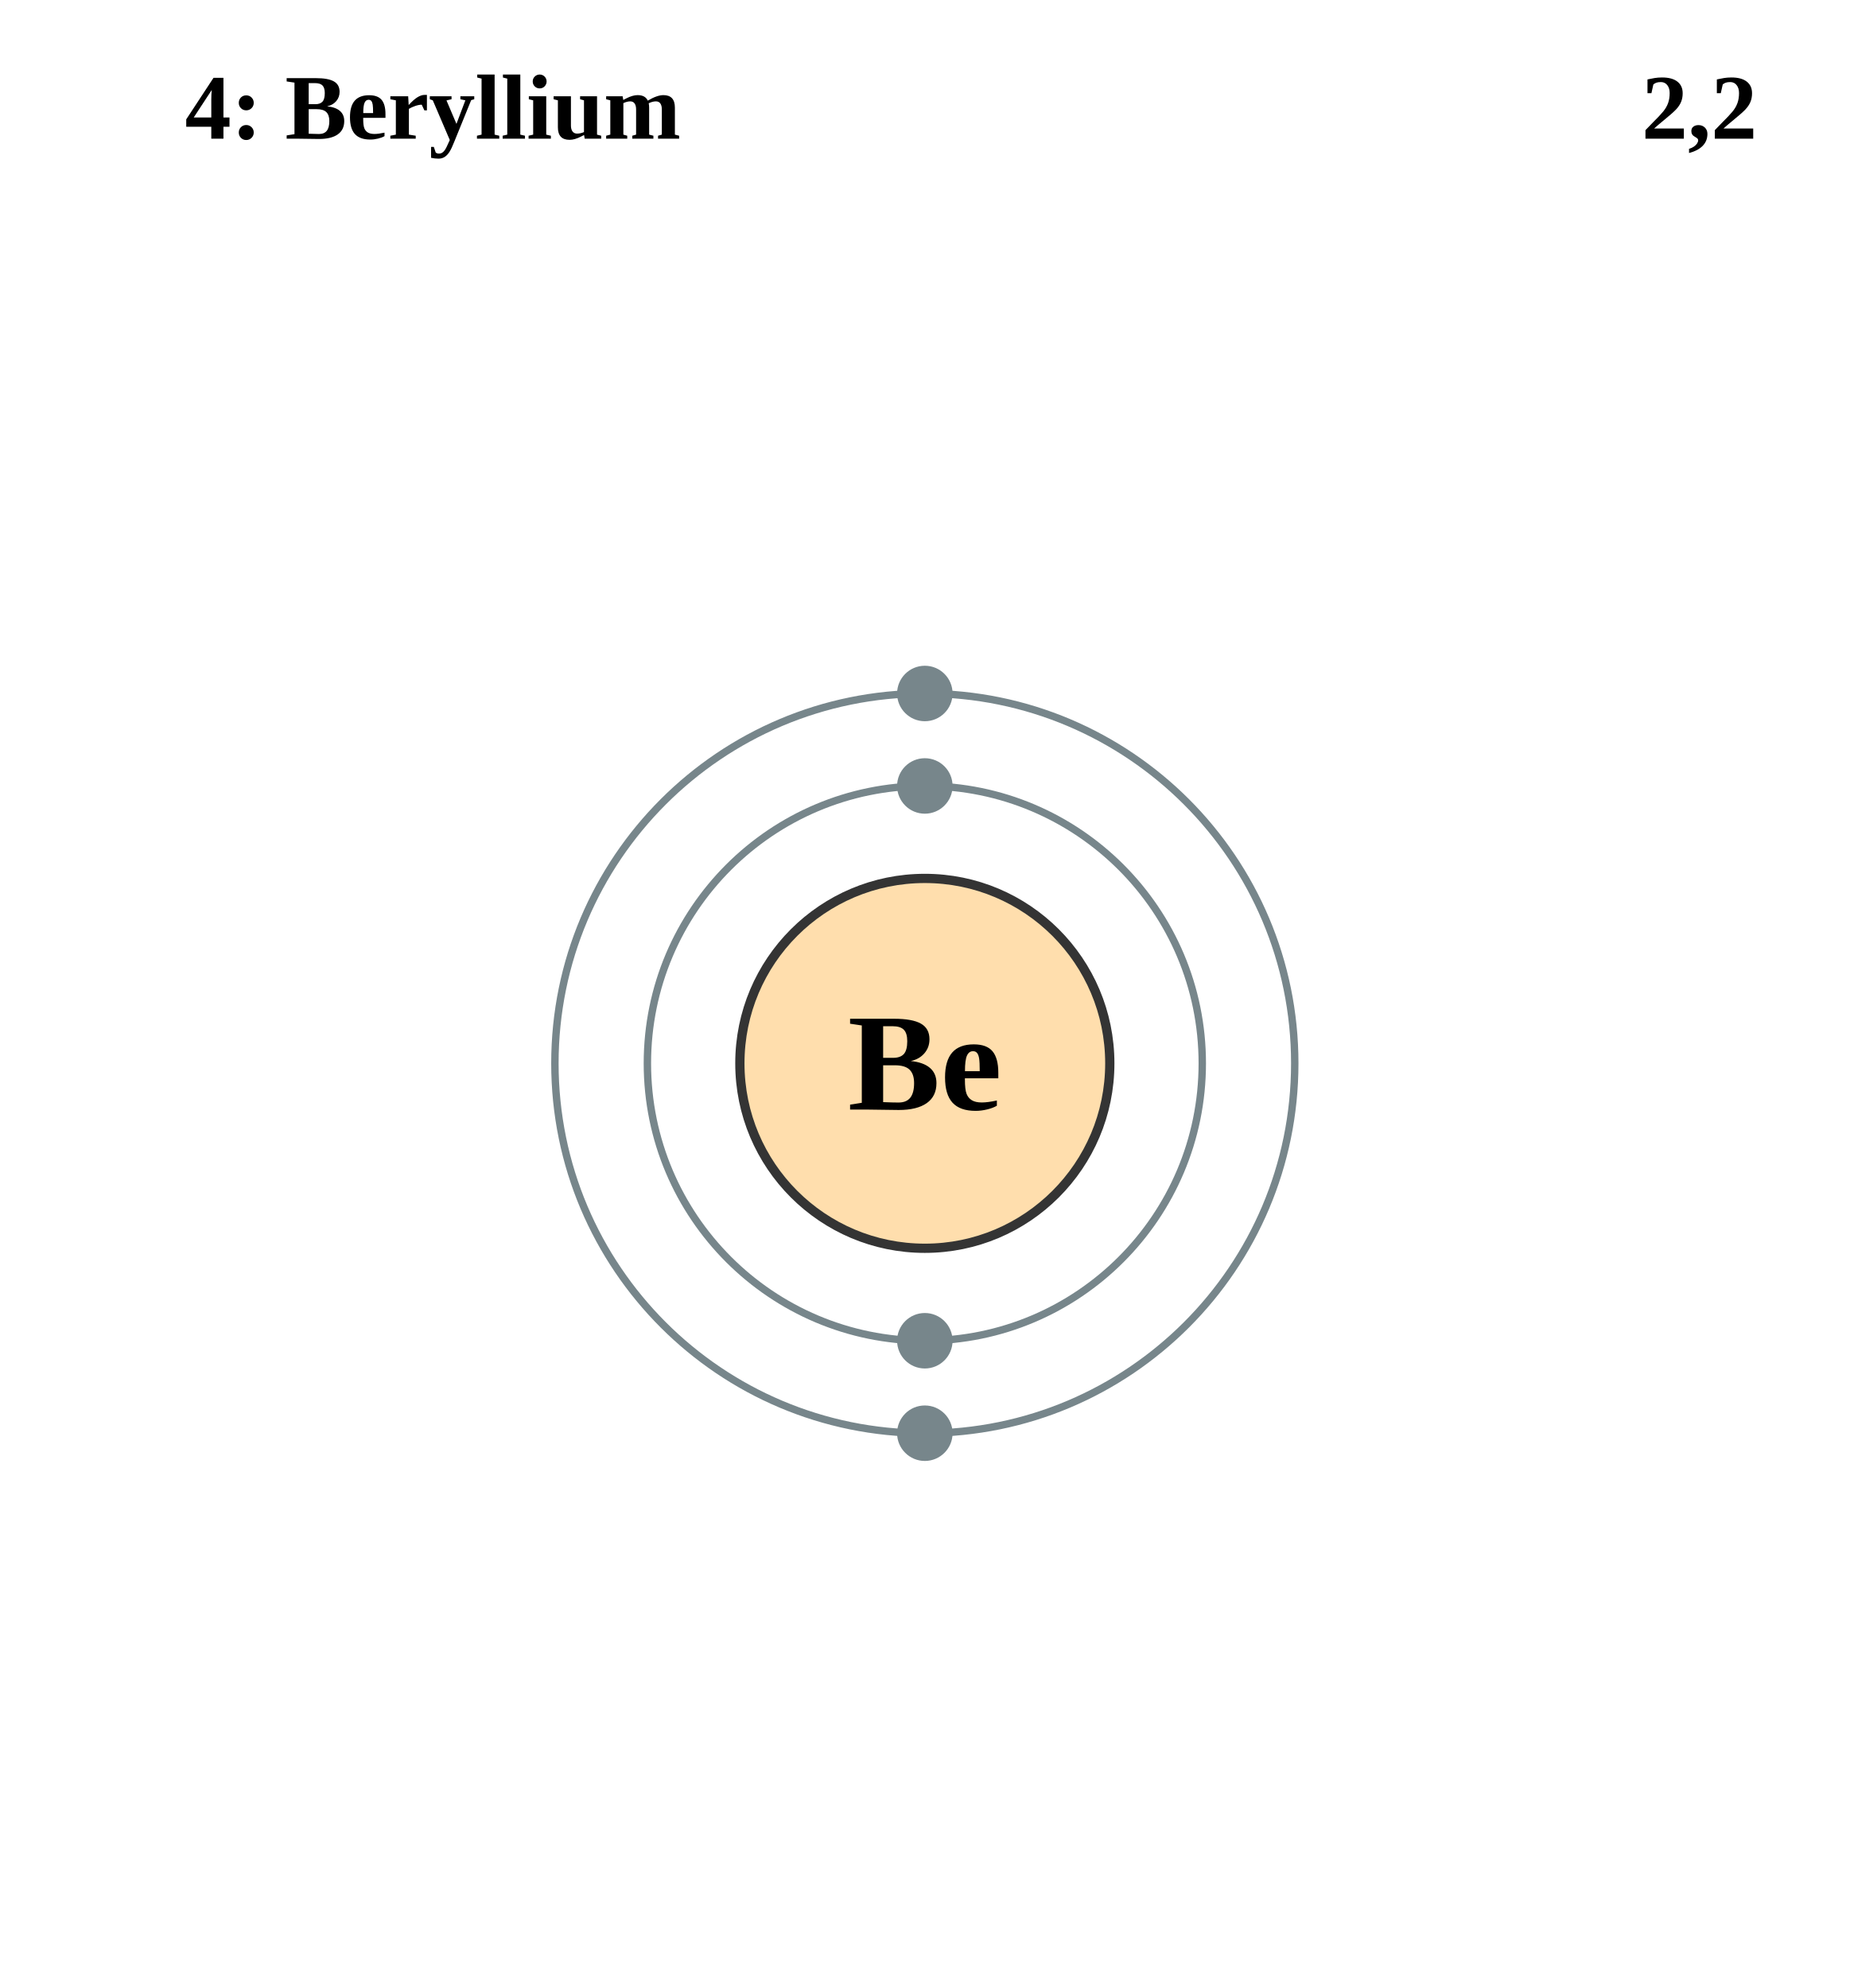
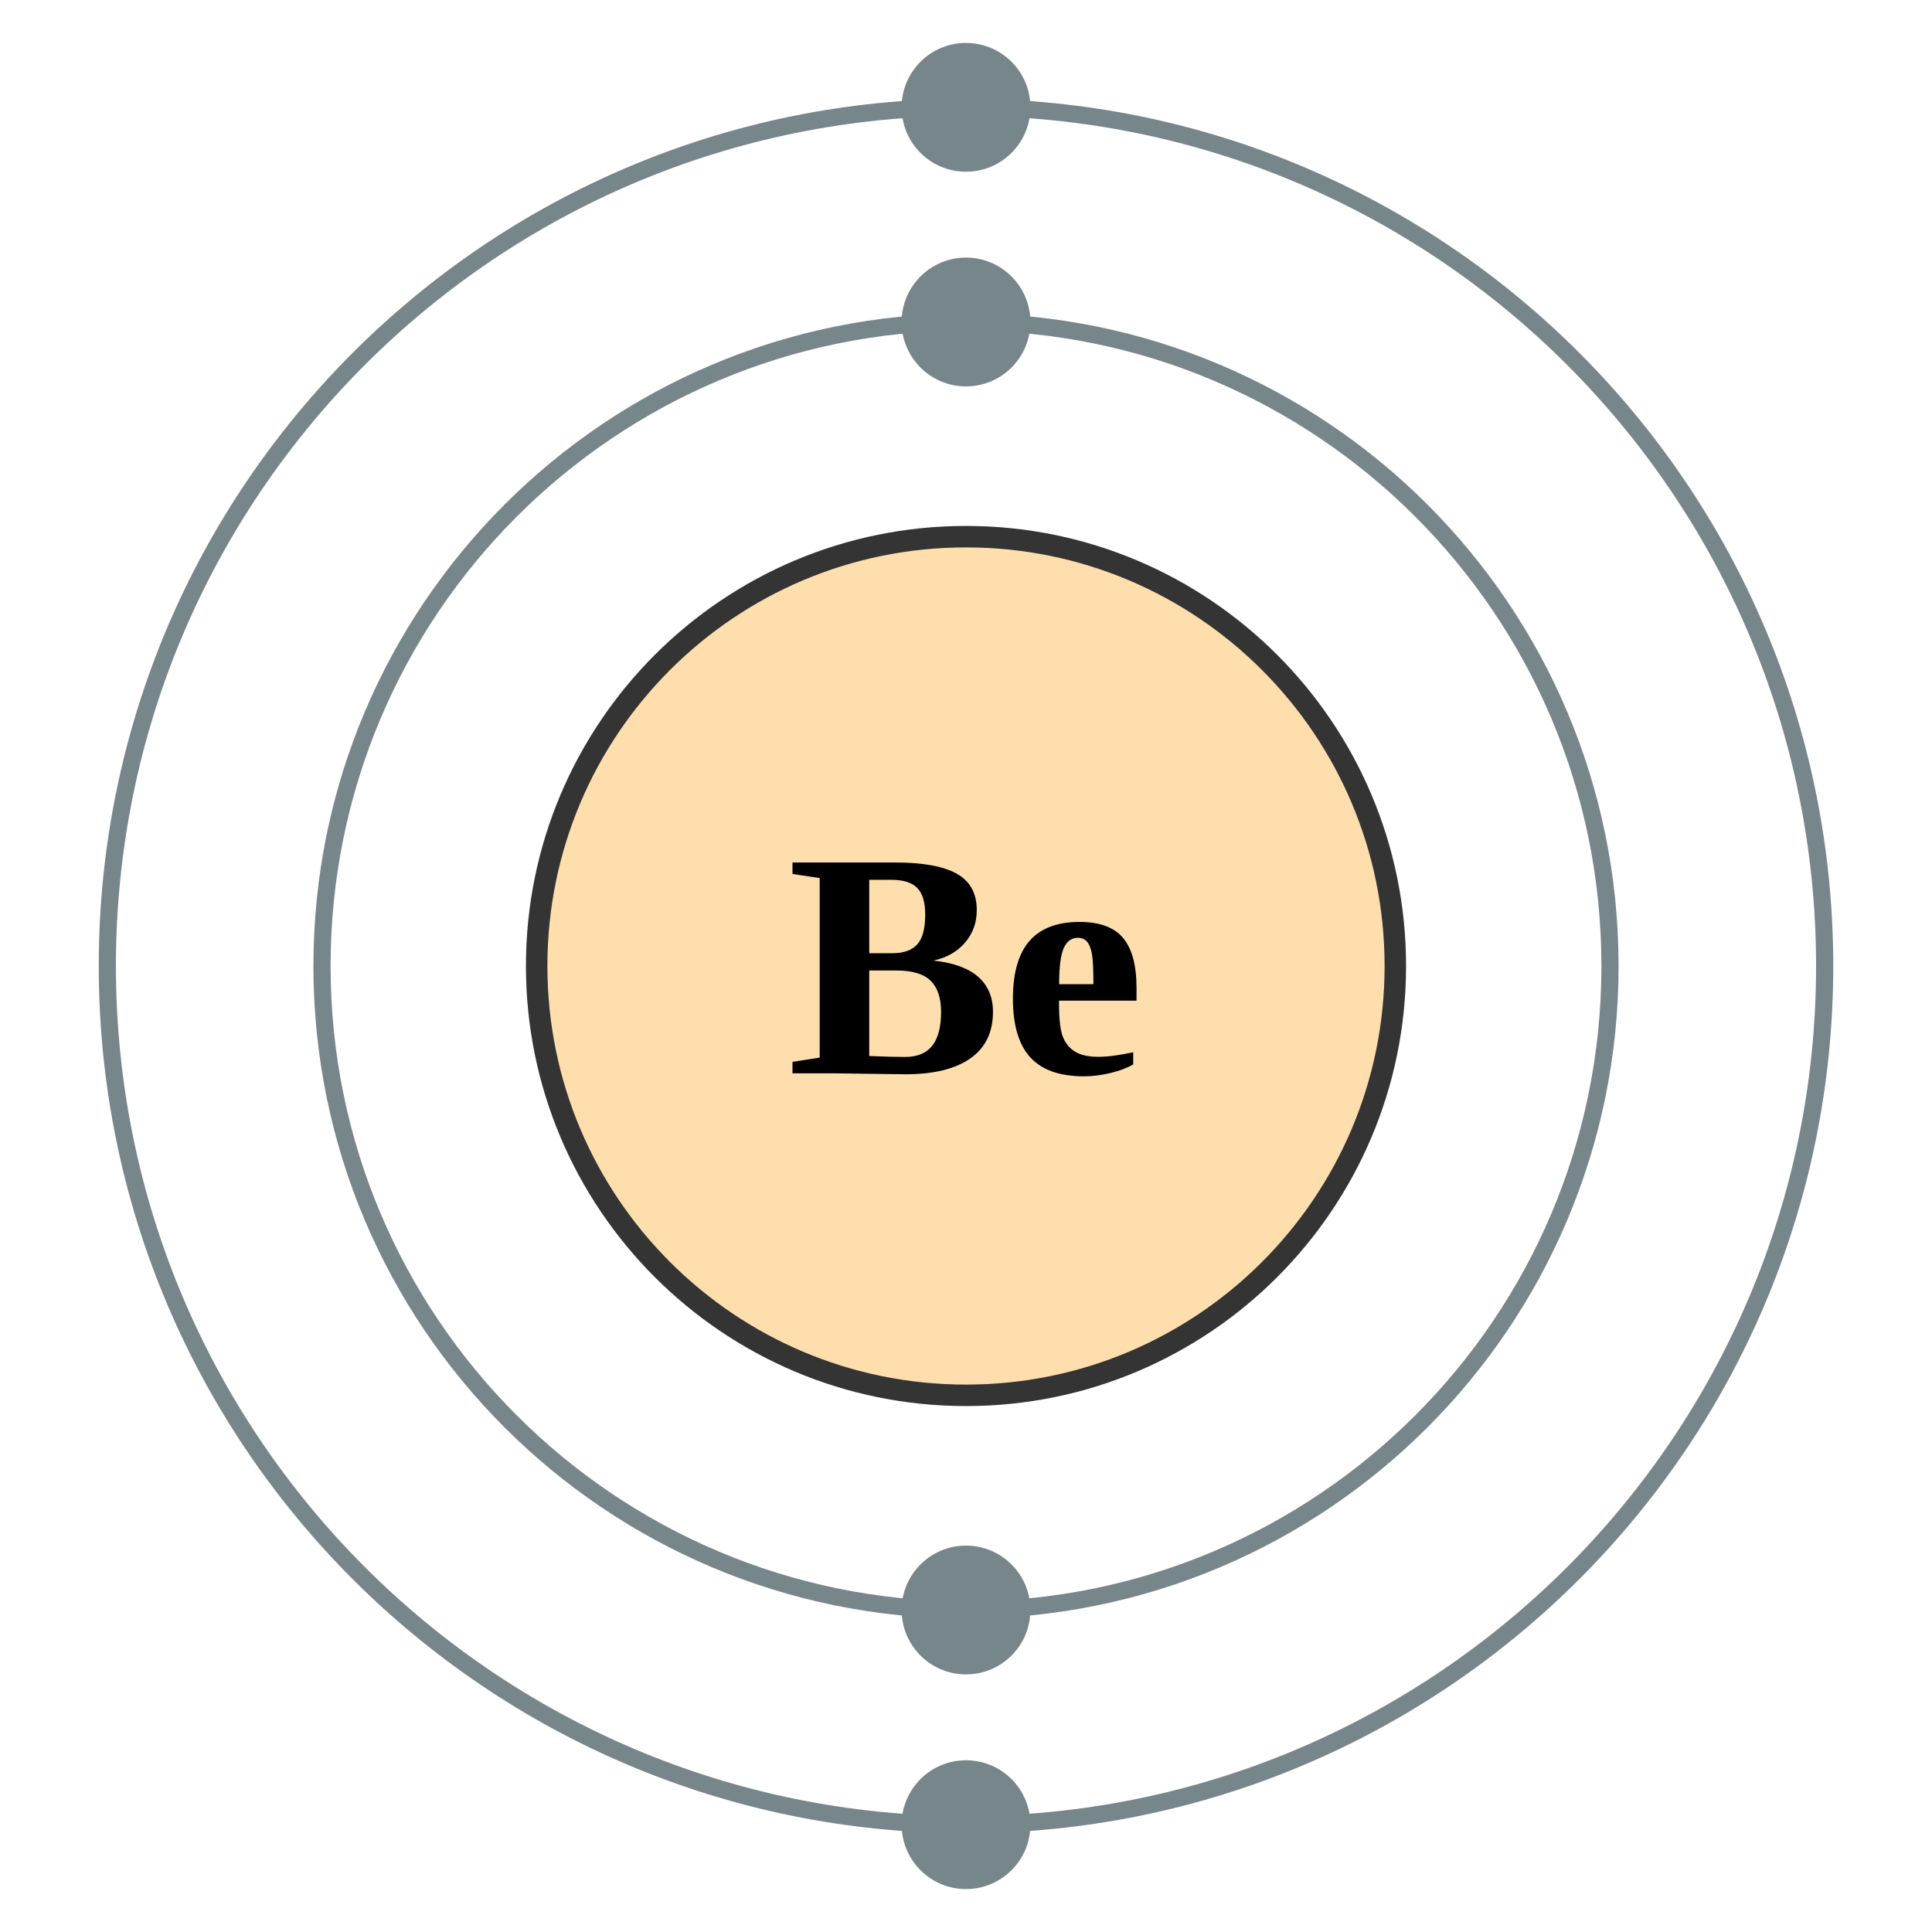
- <svg xmlns="http://www.w3.org/2000/svg" xmlns:xlink="http://www.w3.org/1999/xlink" version="1.1" baseProfile="full" preserveAspectRatio="xMidYMid meet" zoomAndPan="magnify" id="Electron shell Beryllium" viewBox="-1000 -1150 2000 2150" width="800" height="860">
+ <svg xmlns="http://www.w3.org/2000/svg" xmlns:xlink="http://www.w3.org/1999/xlink" version="1.1" baseProfile="full" preserveAspectRatio="xMidYMid meet" zoomAndPan="magnify" id="Electron shell Beryllium" viewBox="-450 -450 900 900" width="800" height="800">
  <defs>
    <circle id="electron" fill="#77868b" stroke="none" r="30" />
  </defs>
  <circle fill="#ffdead" r="200" stroke="#343434" stroke-width="10" />
  <g font-size="100" font-weight="bold" font="arial">
-     <text x="-750" y="-1000" text-anchor="end">4</text>
-     <text x="-750" y="-1000">: Beryllium</text>
-     <text x="900" y="-1000" text-anchor="end">2,2</text>
    <text x="0" y="50" font-size="150" text-anchor="middle">Be</text>
  </g>
  <g stroke="#77868b" stroke-width="8" fill="none">
    <circle id="shell_1" r="300" />
    <use id="electron_0_shell_1" xlink:href="#electron" y="-300" />
    <use id="electron_1_shell_1" xlink:href="#electron_0_shell_1" transform="rotate(180)" />
    <circle id="shell_2" r="400" />
    <use id="electron_0_shell_2" xlink:href="#electron" y="-400" />
    <use id="electron_1_shell_2" xlink:href="#electron_0_shell_2" transform="rotate(180)" />
  </g>
</svg>
